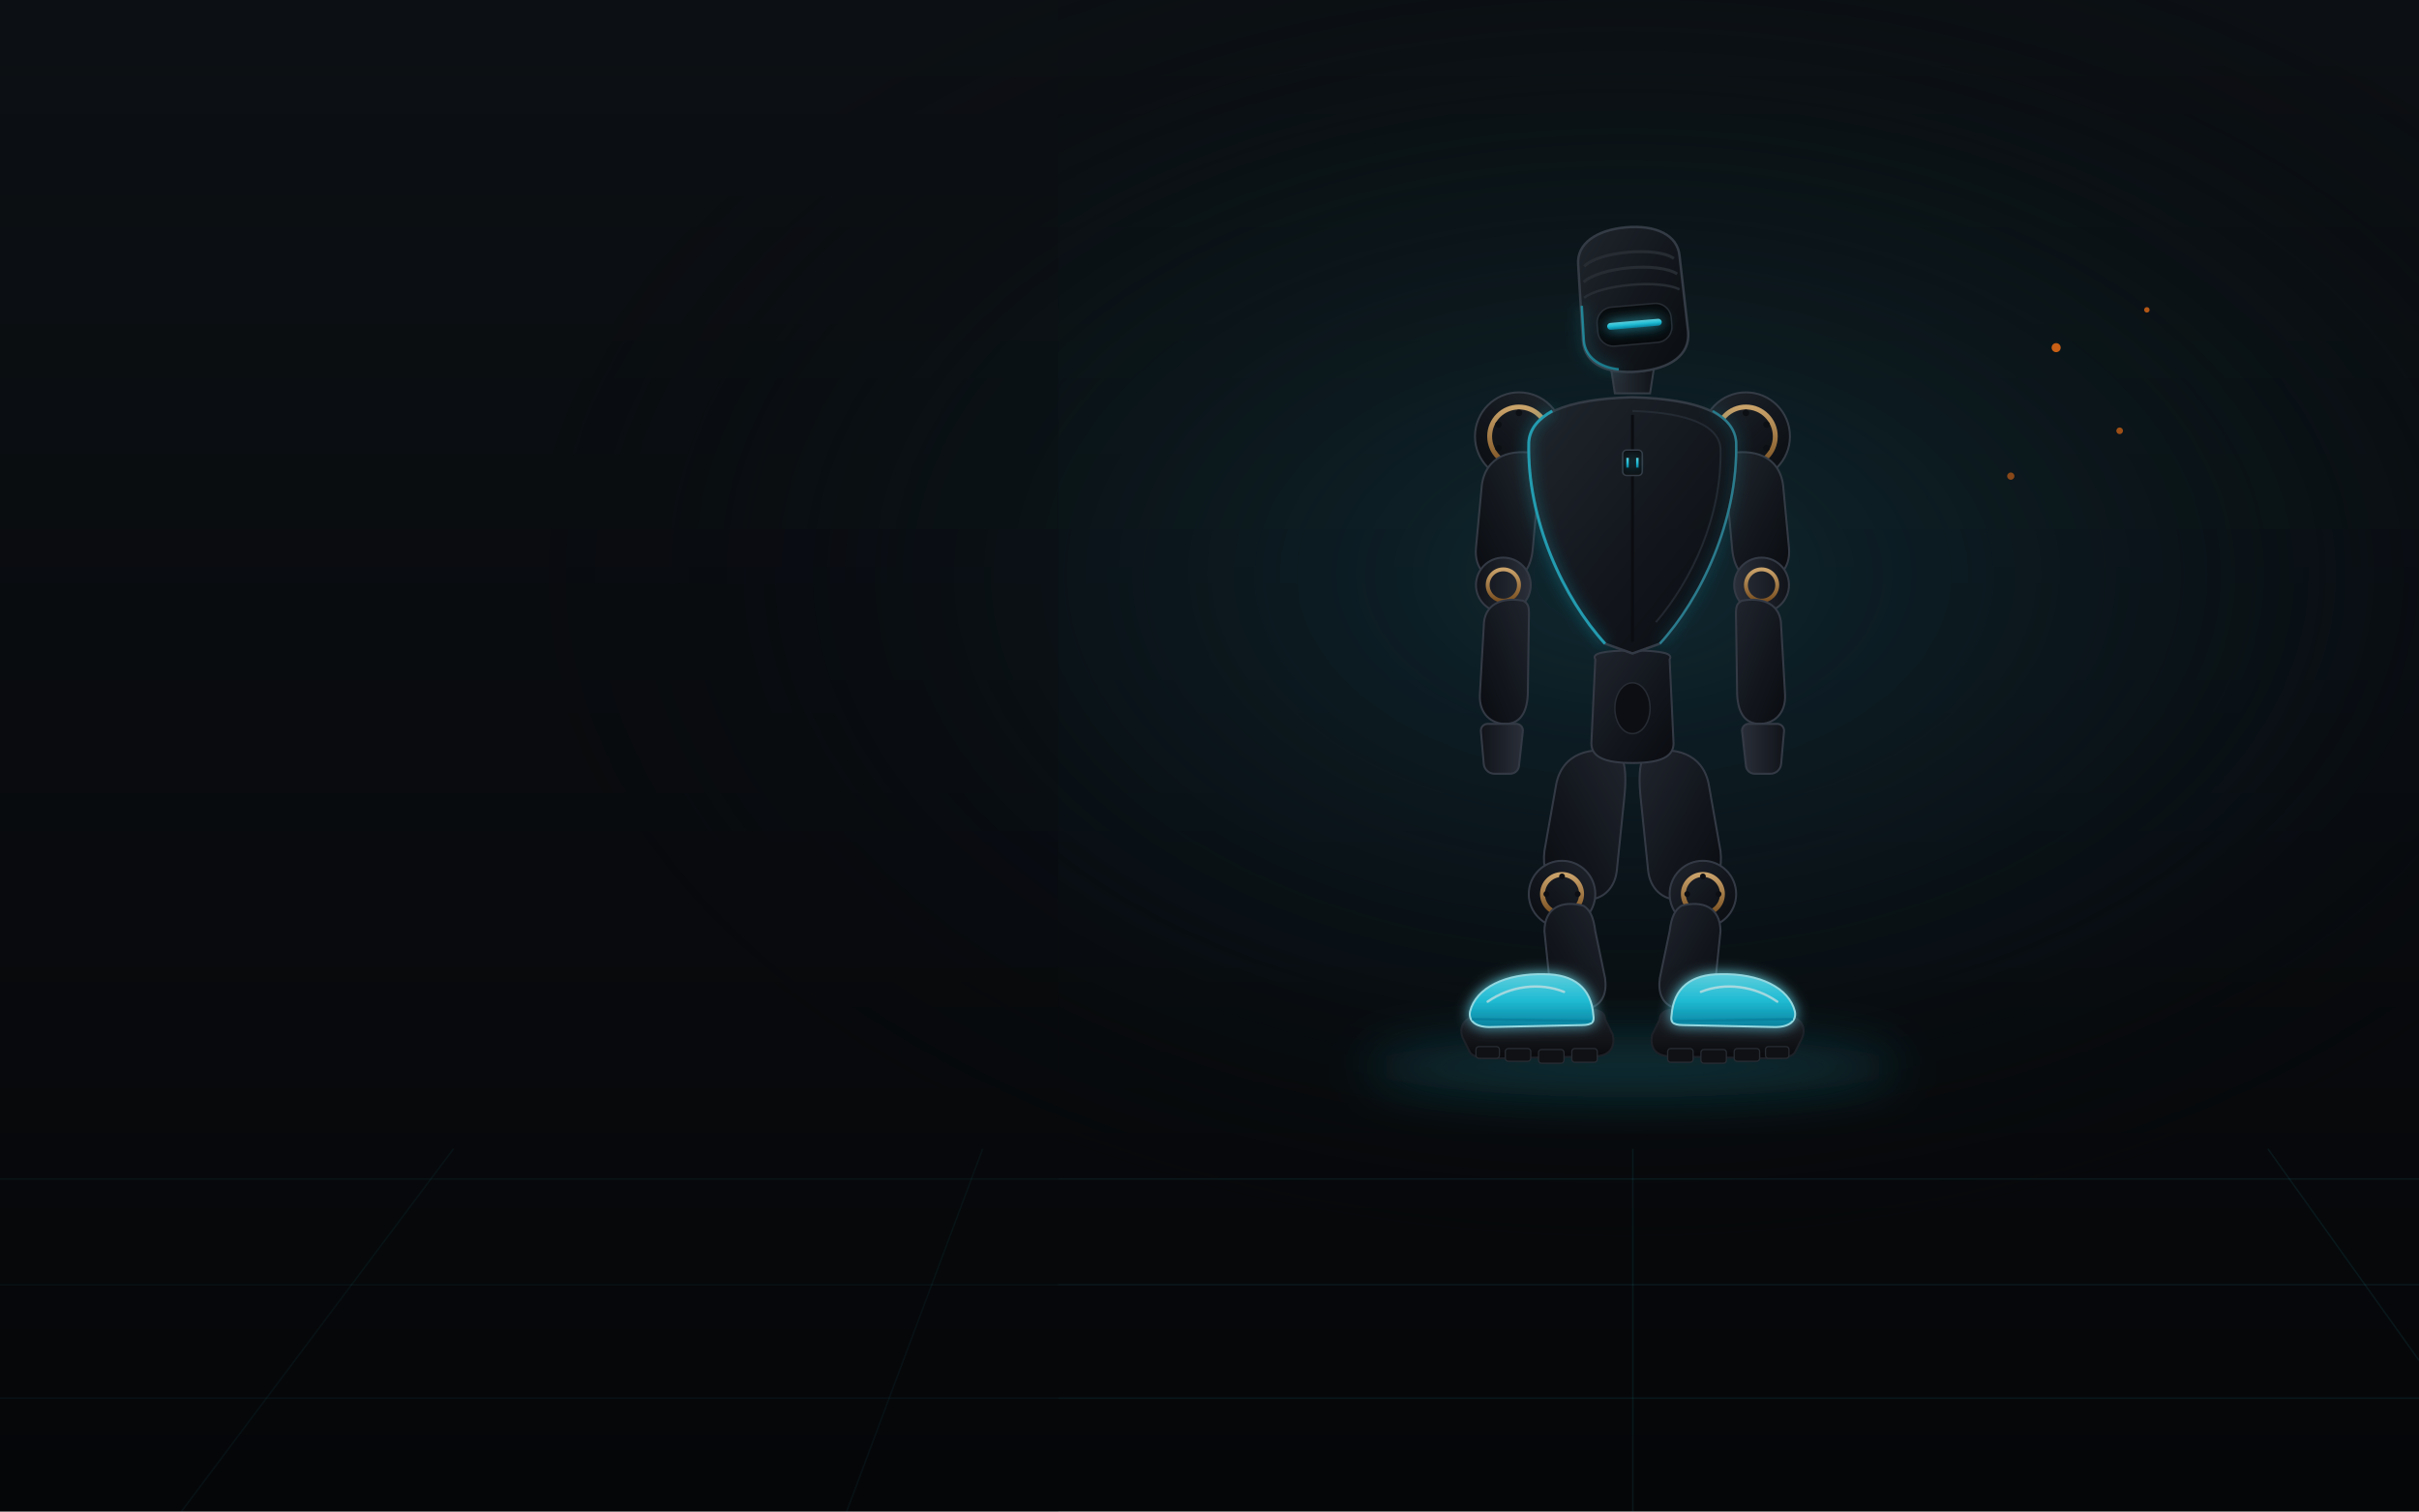
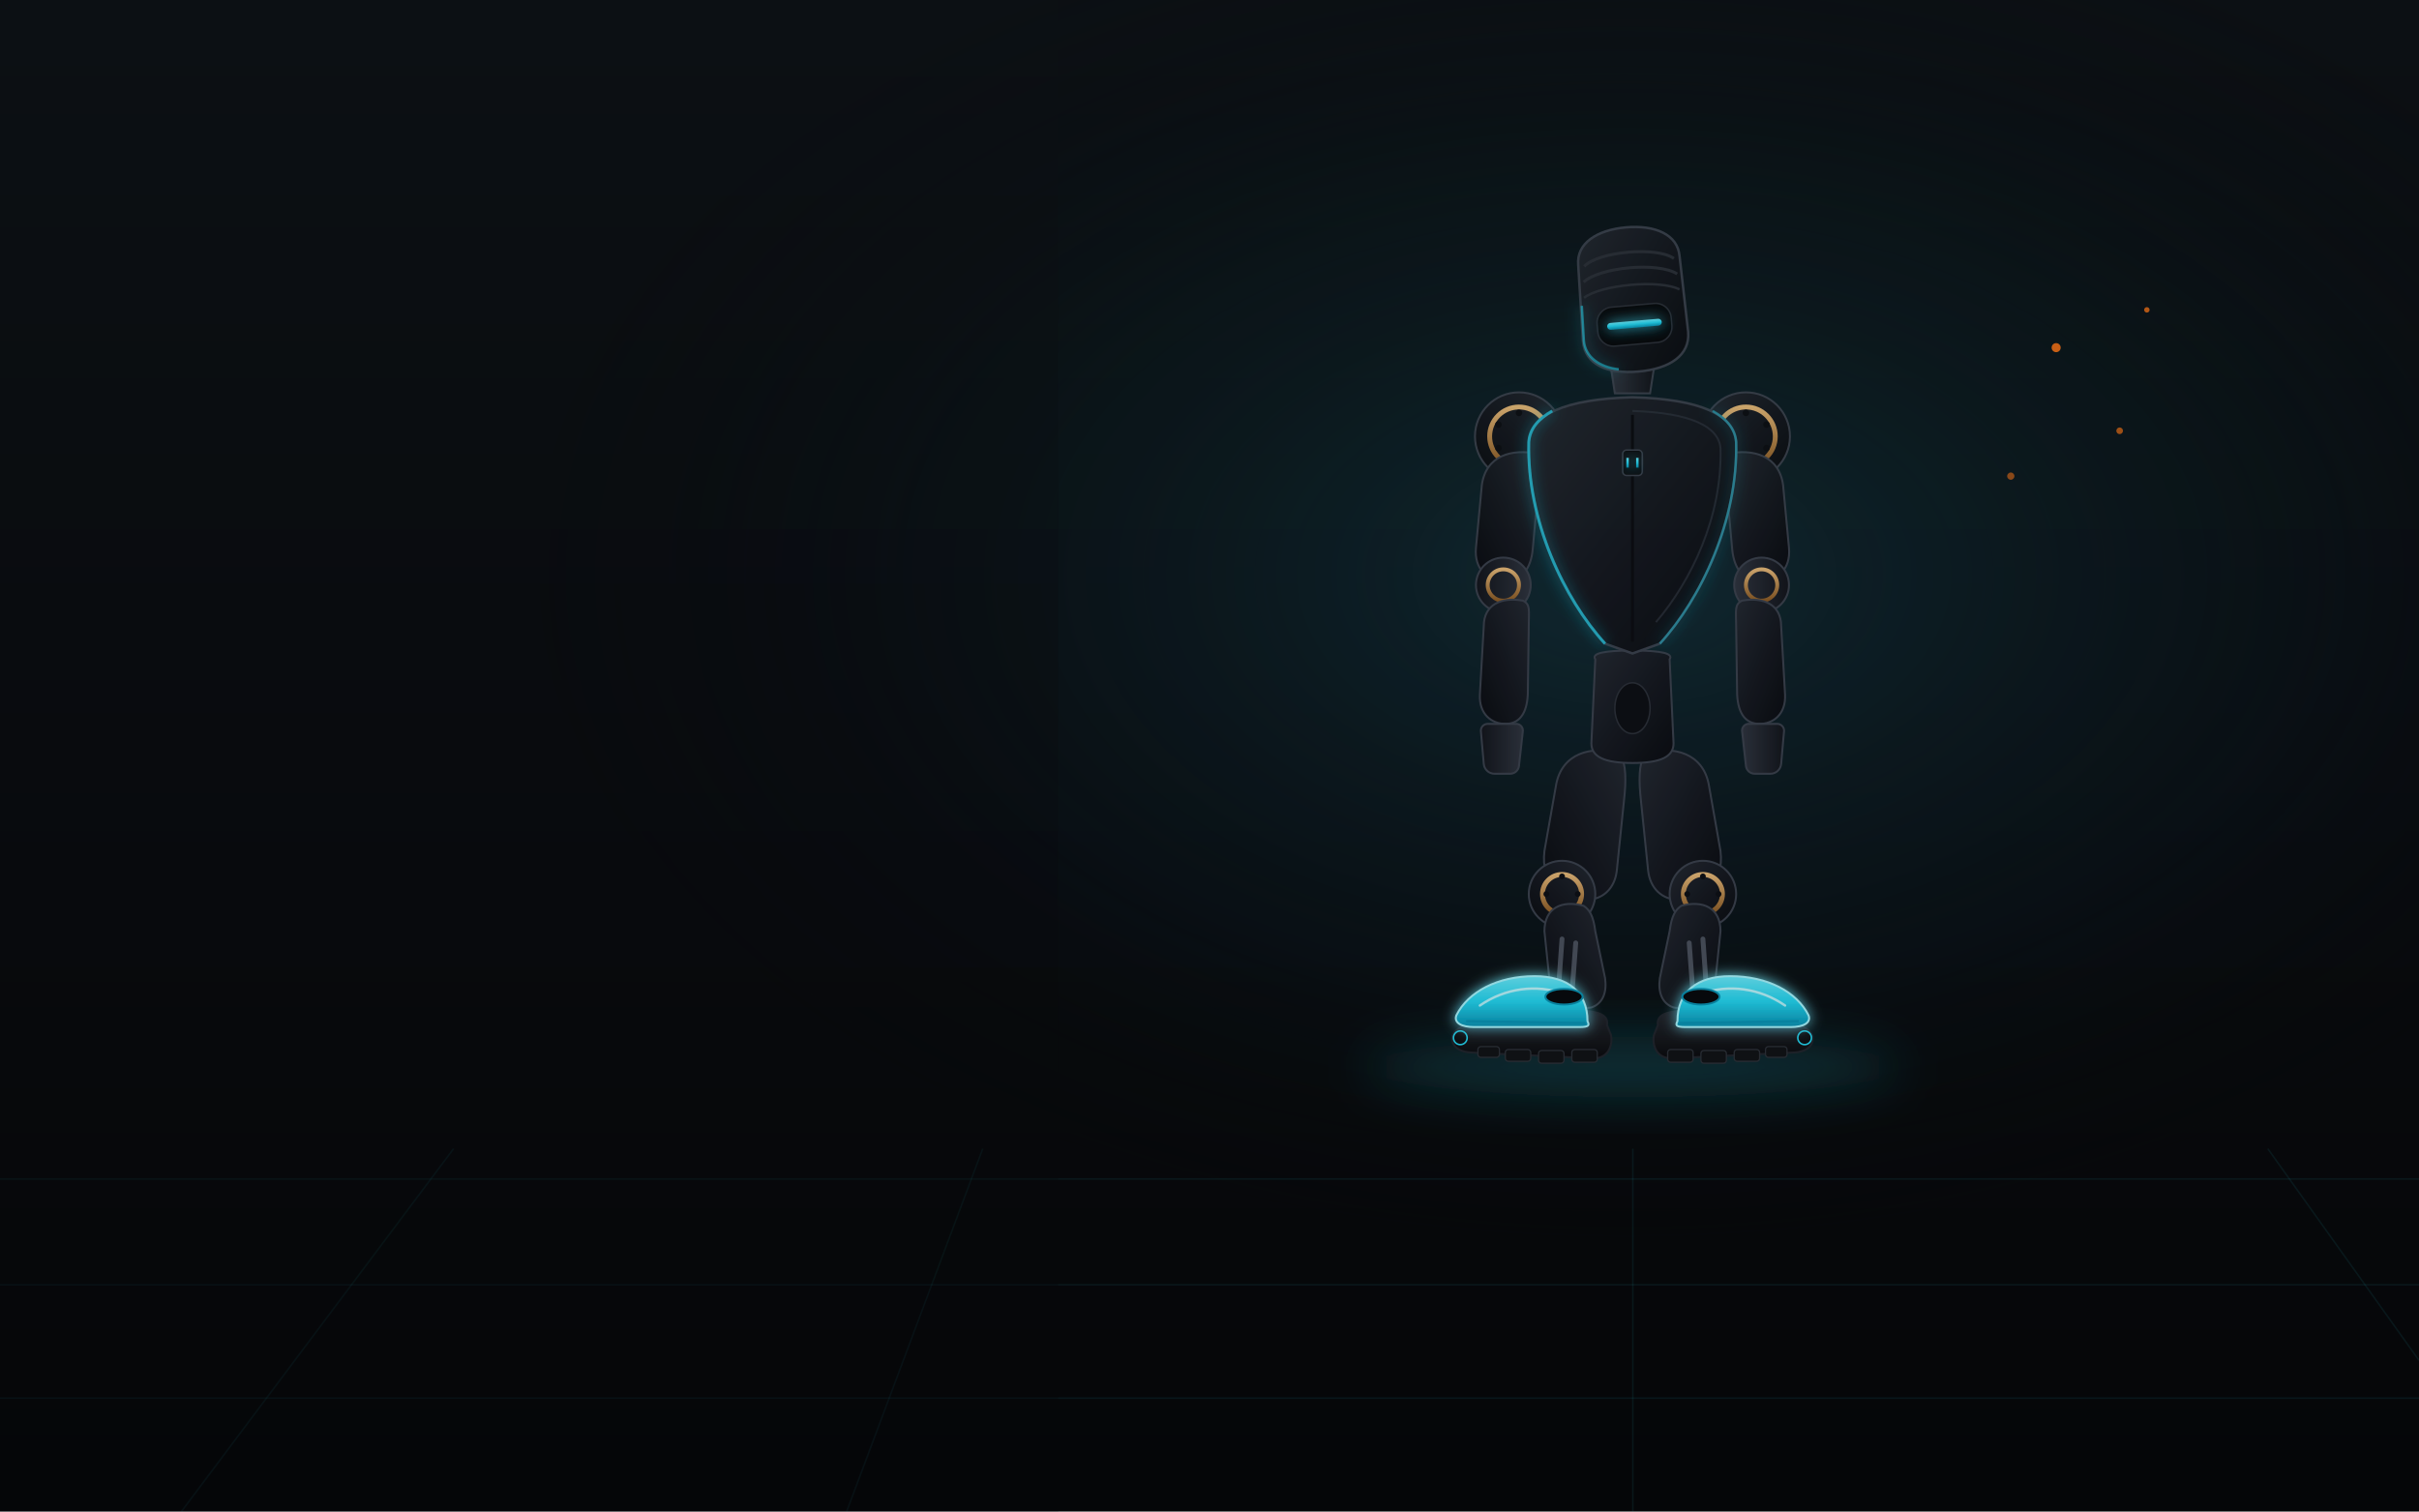
<svg xmlns="http://www.w3.org/2000/svg" xmlns:xlink="http://www.w3.org/1999/xlink" viewBox="0 0 1600 1000" preserveAspectRatio="xMidYMid slice" role="img" aria-label="The Menlo Asimov humanoid robot standing in RoboSole footwear">
  <defs>
    <linearGradient id="bg" x1="0" y1="0" x2="0" y2="1">
      <stop offset="0" stop-color="#0c1014" />
      <stop offset="0.6" stop-color="#080a0d" />
      <stop offset="1" stop-color="#050608" />
    </linearGradient>
    <radialGradient id="spot" cx="67%" cy="38%" r="46%">
      <stop offset="0" stop-color="#123039" stop-opacity="0.9" />
      <stop offset="0.6" stop-color="#0a1a20" stop-opacity="0.4" />
      <stop offset="1" stop-color="#050608" stop-opacity="0" />
    </radialGradient>
    <linearGradient id="panel" x1="0" y1="0" x2="1" y2="1">
      <stop offset="0" stop-color="#232830" />
      <stop offset="0.5" stop-color="#151920" />
      <stop offset="1" stop-color="#0a0c10" />
    </linearGradient>
    <linearGradient id="panelHi" x1="0" y1="0" x2="1" y2="0">
      <stop offset="0" stop-color="#2e343e" />
      <stop offset="1" stop-color="#12151b" />
    </linearGradient>
    <linearGradient id="warm" x1="0" y1="0" x2="0" y2="1">
      <stop offset="0" stop-color="#e3b676" />
      <stop offset="1" stop-color="#8a5a24" />
    </linearGradient>
    <linearGradient id="shell" x1="0" y1="0" x2="0" y2="1">
      <stop offset="0" stop-color="#67e8f9" />
      <stop offset="0.5" stop-color="#22d3ee" />
      <stop offset="1" stop-color="#0891b2" />
    </linearGradient>
    <linearGradient id="tread" x1="0" y1="0" x2="0" y2="1">
      <stop offset="0" stop-color="#22262e" />
      <stop offset="1" stop-color="#0a0b0e" />
    </linearGradient>
    <filter id="glow" x="-60%" y="-60%" width="220%" height="220%">
      <feGaussianBlur stdDeviation="7" result="b" />
      <feMerge>
        <feMergeNode in="b" />
        <feMergeNode in="SourceGraphic" />
      </feMerge>
    </filter>
    <filter id="soft" x="-60%" y="-60%" width="220%" height="220%">
      <feGaussianBlur stdDeviation="16" />
    </filter>
    <g id="side">
      <circle cx="1196" cy="338" r="45" fill="url(#panel)" stroke="#3a414c" stroke-width="2" />
      <circle cx="1196" cy="338" r="30" fill="none" stroke="url(#warm)" stroke-width="5" />
      <g fill="#0d0f13">
        <circle cx="1196" cy="314" r="3.4" />
        <circle cx="1217" cy="326" r="3.4" />
        <circle cx="1217" cy="350" r="3.4" />
        <circle cx="1196" cy="362" r="3.4" />
        <circle cx="1175" cy="350" r="3.4" />
        <circle cx="1175" cy="326" r="3.4" />
      </g>
      <path d="M1176 356 C1204 350 1230 358 1234 388 L1240 452 C1242 474 1228 486 1210 486 C1194 486 1184 474 1182 454 L1176 388 Z" fill="url(#panel)" stroke="#3a414c" stroke-width="2" />
      <circle cx="1212" cy="490" r="28" fill="url(#panelHi)" stroke="#3a414c" stroke-width="2" />
      <circle cx="1212" cy="490" r="16" fill="none" stroke="url(#warm)" stroke-width="4" />
      <path d="M1192 506 C1214 502 1232 510 1232 532 L1236 602 C1237 622 1224 632 1210 632 C1196 632 1188 622 1187 602 L1186 532 C1186 516 1184 510 1192 506 Z" fill="url(#panel)" stroke="#3a414c" stroke-width="2" />
      <path d="M1198 632 h30 a7 7 0 0 1 7 7 l-3 34 a11 11 0 0 1 -11 10 h-16 a9 9 0 0 1 -9 -8 l-4 -36 a7 7 0 0 1 6 -7 Z" fill="url(#panelHi)" stroke="#3a414c" stroke-width="2" />
      <path d="M1094 662 C1122 654 1152 662 1158 694 L1170 762 C1174 796 1152 812 1128 812 C1110 812 1098 800 1096 782 L1088 704 C1086 682 1088 668 1094 662 Z" fill="url(#panel)" stroke="#3a414c" stroke-width="2" />
      <circle cx="1152" cy="806" r="34" fill="url(#panel)" stroke="#3a414c" stroke-width="2" />
      <circle cx="1152" cy="806" r="20" fill="none" stroke="url(#warm)" stroke-width="5" />
      <g fill="#0d0f13">
        <circle cx="1152" cy="788" r="3" />
        <circle cx="1168" cy="806" r="3" />
        <circle cx="1152" cy="824" r="3" />
        <circle cx="1136" cy="806" r="3" />
      </g>
      <path d="M1130 818 C1152 812 1170 820 1170 844 L1164 902 C1162 918 1150 926 1136 924 L1122 922 C1110 918 1106 906 1108 892 L1118 844 C1120 828 1124 822 1130 818 Z" fill="url(#panel)" stroke="#3a414c" stroke-width="2" />
-       <path d="M1108 934 C1108 924 1120 922 1150 924 L1236 930 C1256 932 1258 946 1252 956 L1246 968 C1242 974 1230 974 1216 974 L1120 972 C1102 972 1098 962 1100 950 Z" fill="url(#tread)" stroke="#20242c" stroke-width="2" />
+       <g stroke="#4a515c" stroke-width="5" stroke-linecap="round">
+         <path d="M1138 856 L1142 910" />
+         <path d="M1152 852 L1156 908" />
+       </g>
+       <path d="M1106 940 C1104 928 1118 924 1148 926 L1214 934 C1242 936 1260 940 1264 951 C1266 960 1259 967 1246 968 L1120 974 C1104 974 1100 960 1102 950 Z" fill="url(#tread)" stroke="#20242c" stroke-width="2" />
+       <circle cx="1256" cy="953" r="7" fill="#0d0f13" stroke="#22d3ee" stroke-width="1.6" />
      <g fill="#101215" stroke="#2b3038" stroke-width="1.3">
-         <rect x="1116" y="964" width="26" height="14" rx="3" />
-         <rect x="1150" y="965" width="26" height="14" rx="3" />
-         <rect x="1184" y="964" width="26" height="13" rx="3" />
-         <rect x="1216" y="962" width="24" height="12" rx="3" />
+         <rect x="1116" y="965" width="26" height="13" rx="3" />
+         <rect x="1150" y="966" width="26" height="13" rx="3" />
+         <rect x="1184" y="965" width="26" height="12" rx="3" />
+         <rect x="1216" y="962" width="22" height="11" rx="3" />
      </g>
-       <path d="M1120 930 C1122 902 1140 888 1170 888 C1210 887 1240 902 1246 926 C1248 936 1240 942 1226 942 L1132 940 C1120 940 1119 936 1120 930 Z" fill="url(#shell)" stroke="#a5f3fc" stroke-width="2" filter="url(#glow)" />
-       <path d="M1150 906 C1175 896 1205 900 1228 916" fill="none" stroke="#ecfeff" stroke-width="2.5" stroke-linecap="round" opacity="0.7" />
-       <path d="M1122 936 L1244 934" stroke="#0891b2" stroke-width="2.5" opacity="0.9" />
+       <path d="M1126 936 C1126 906 1146 890 1180 890 C1218 890 1248 906 1260 930 C1263 938 1254 942 1242 942 L1134 942 C1124 942 1124 940 1126 936 Z" fill="url(#shell)" stroke="#a5f3fc" stroke-width="2" filter="url(#glow)" />
+       <path d="M1150 908 C1178 898 1210 902 1236 920" fill="none" stroke="#ecfeff" stroke-width="2.5" stroke-linecap="round" opacity="0.7" />
+       <ellipse cx="1150" cy="911" rx="19" ry="8" fill="#07090c" stroke="#0891b2" stroke-width="2" />
+       <path d="M1128 938 L1250 936" stroke="#0891b2" stroke-width="2.5" opacity="0.9" />
    </g>
  </defs>
  <rect width="1600" height="1000" fill="url(#bg)" />
  <rect width="1600" height="1000" fill="url(#spot)" />
  <g stroke="#22d3ee" stroke-opacity="0.09" stroke-width="1">
    <path d="M0 780H1600M0 850H1600M0 925H1600" />
    <path d="M300 760 L120 1000M650 760 L560 1000M1080 760 L1080 1000M1500 760 L1600 900" />
  </g>
  <ellipse cx="1080" cy="706" rx="176" ry="20" fill="#22d3ee" fill-opacity="0.2" filter="url(#soft)" />
  <g fill="#f97316">
    <circle cx="1360" cy="230" r="3" fill-opacity="0.9" />
    <circle cx="1402" cy="285" r="2.2" fill-opacity="0.7" />
    <circle cx="1330" cy="315" r="2.4" fill-opacity="0.6" />
    <circle cx="1420" cy="205" r="1.8" fill-opacity="0.8" />
  </g>
  <g transform="translate(381,70) scale(0.647)">
    <use xlink:href="#side" />
    <use xlink:href="#side" transform="matrix(-1,0,0,1,2160,0)" />
    <path d="M1042 566 C1038 560 1050 557 1080 557 C1110 557 1122 560 1118 566 L1122 652 C1122 666 1108 672 1080 672 C1052 672 1038 666 1038 652 Z" fill="url(#panel)" stroke="#3a414c" stroke-width="2" />
    <ellipse cx="1080" cy="616" rx="18" ry="26" fill="#0d0f13" stroke="#2b3038" stroke-width="1.5" />
    <path d="M1080 298 C1150 300 1184 316 1186 344 C1188 424 1150 504 1108 550 L1080 560 L1052 550 C1010 504 972 424 974 344 C976 316 1010 300 1080 298 Z" fill="url(#panel)" stroke="#3a414c" stroke-width="2.5" />
    <path d="M1080 312 C1140 314 1168 328 1170 350 C1172 420 1140 486 1104 528" fill="none" stroke="#2e343e" stroke-width="2" opacity="0.7" />
    <path d="M1080 316 L1080 548" stroke="#0b0d11" stroke-width="3" />
    <g>
      <rect x="1070" y="352" width="20" height="26" rx="4" fill="#0d0f13" stroke="#3a414c" stroke-width="1.5" />
      <path d="M1075 360 v10 M1085 360 v10" stroke="url(#shell)" stroke-width="2.5" filter="url(#glow)" />
    </g>
    <path d="M1052 550 C1010 504 972 424 974 344 C975 330 984 320 998 312" fill="none" stroke="#22d3ee" stroke-width="3" opacity="0.75" filter="url(#glow)" />
    <path d="M1108 550 C1150 504 1188 424 1186 344 C1185 330 1176 320 1162 312" fill="none" stroke="#22d3ee" stroke-width="2.5" opacity="0.5" filter="url(#glow)" />
    <path d="M1058 268 h44 l-4 26 h-36 Z" fill="url(#panelHi)" stroke="#3a414c" stroke-width="2" />
    <g transform="rotate(-5 1080 200)">
      <path d="M1028 158 C1028 136 1050 124 1080 124 C1110 124 1132 136 1132 158 L1134 236 C1134 260 1112 272 1080 272 C1048 272 1026 260 1026 236 Z" fill="url(#panel)" stroke="#3a414c" stroke-width="2.5" />
      <path d="M1034 160 C1050 146 1110 146 1126 160" fill="none" stroke="#2b3038" stroke-width="3" />
      <path d="M1032 176 C1050 162 1110 162 1128 176" fill="none" stroke="#2b3038" stroke-width="3" />
      <path d="M1031 192 C1050 180 1110 180 1129 192" fill="none" stroke="#2b3038" stroke-width="2.5" />
      <rect x="1042" y="204" width="76" height="40" rx="16" fill="#07090c" stroke="#2b3038" stroke-width="1.5" />
      <rect x="1052" y="220" width="56" height="7" rx="3.5" fill="url(#shell)" filter="url(#glow)" />
      <path d="M1028 200 L1027 236 C1027 252 1040 264 1060 268" fill="none" stroke="#22d3ee" stroke-width="2.5" opacity="0.6" filter="url(#glow)" />
    </g>
  </g>
  <rect width="1600" height="1000" fill="url(#bg)" opacity="0.12" />
  <rect width="700" height="1000" fill="url(#bg)" opacity="0.35" />
</svg>
